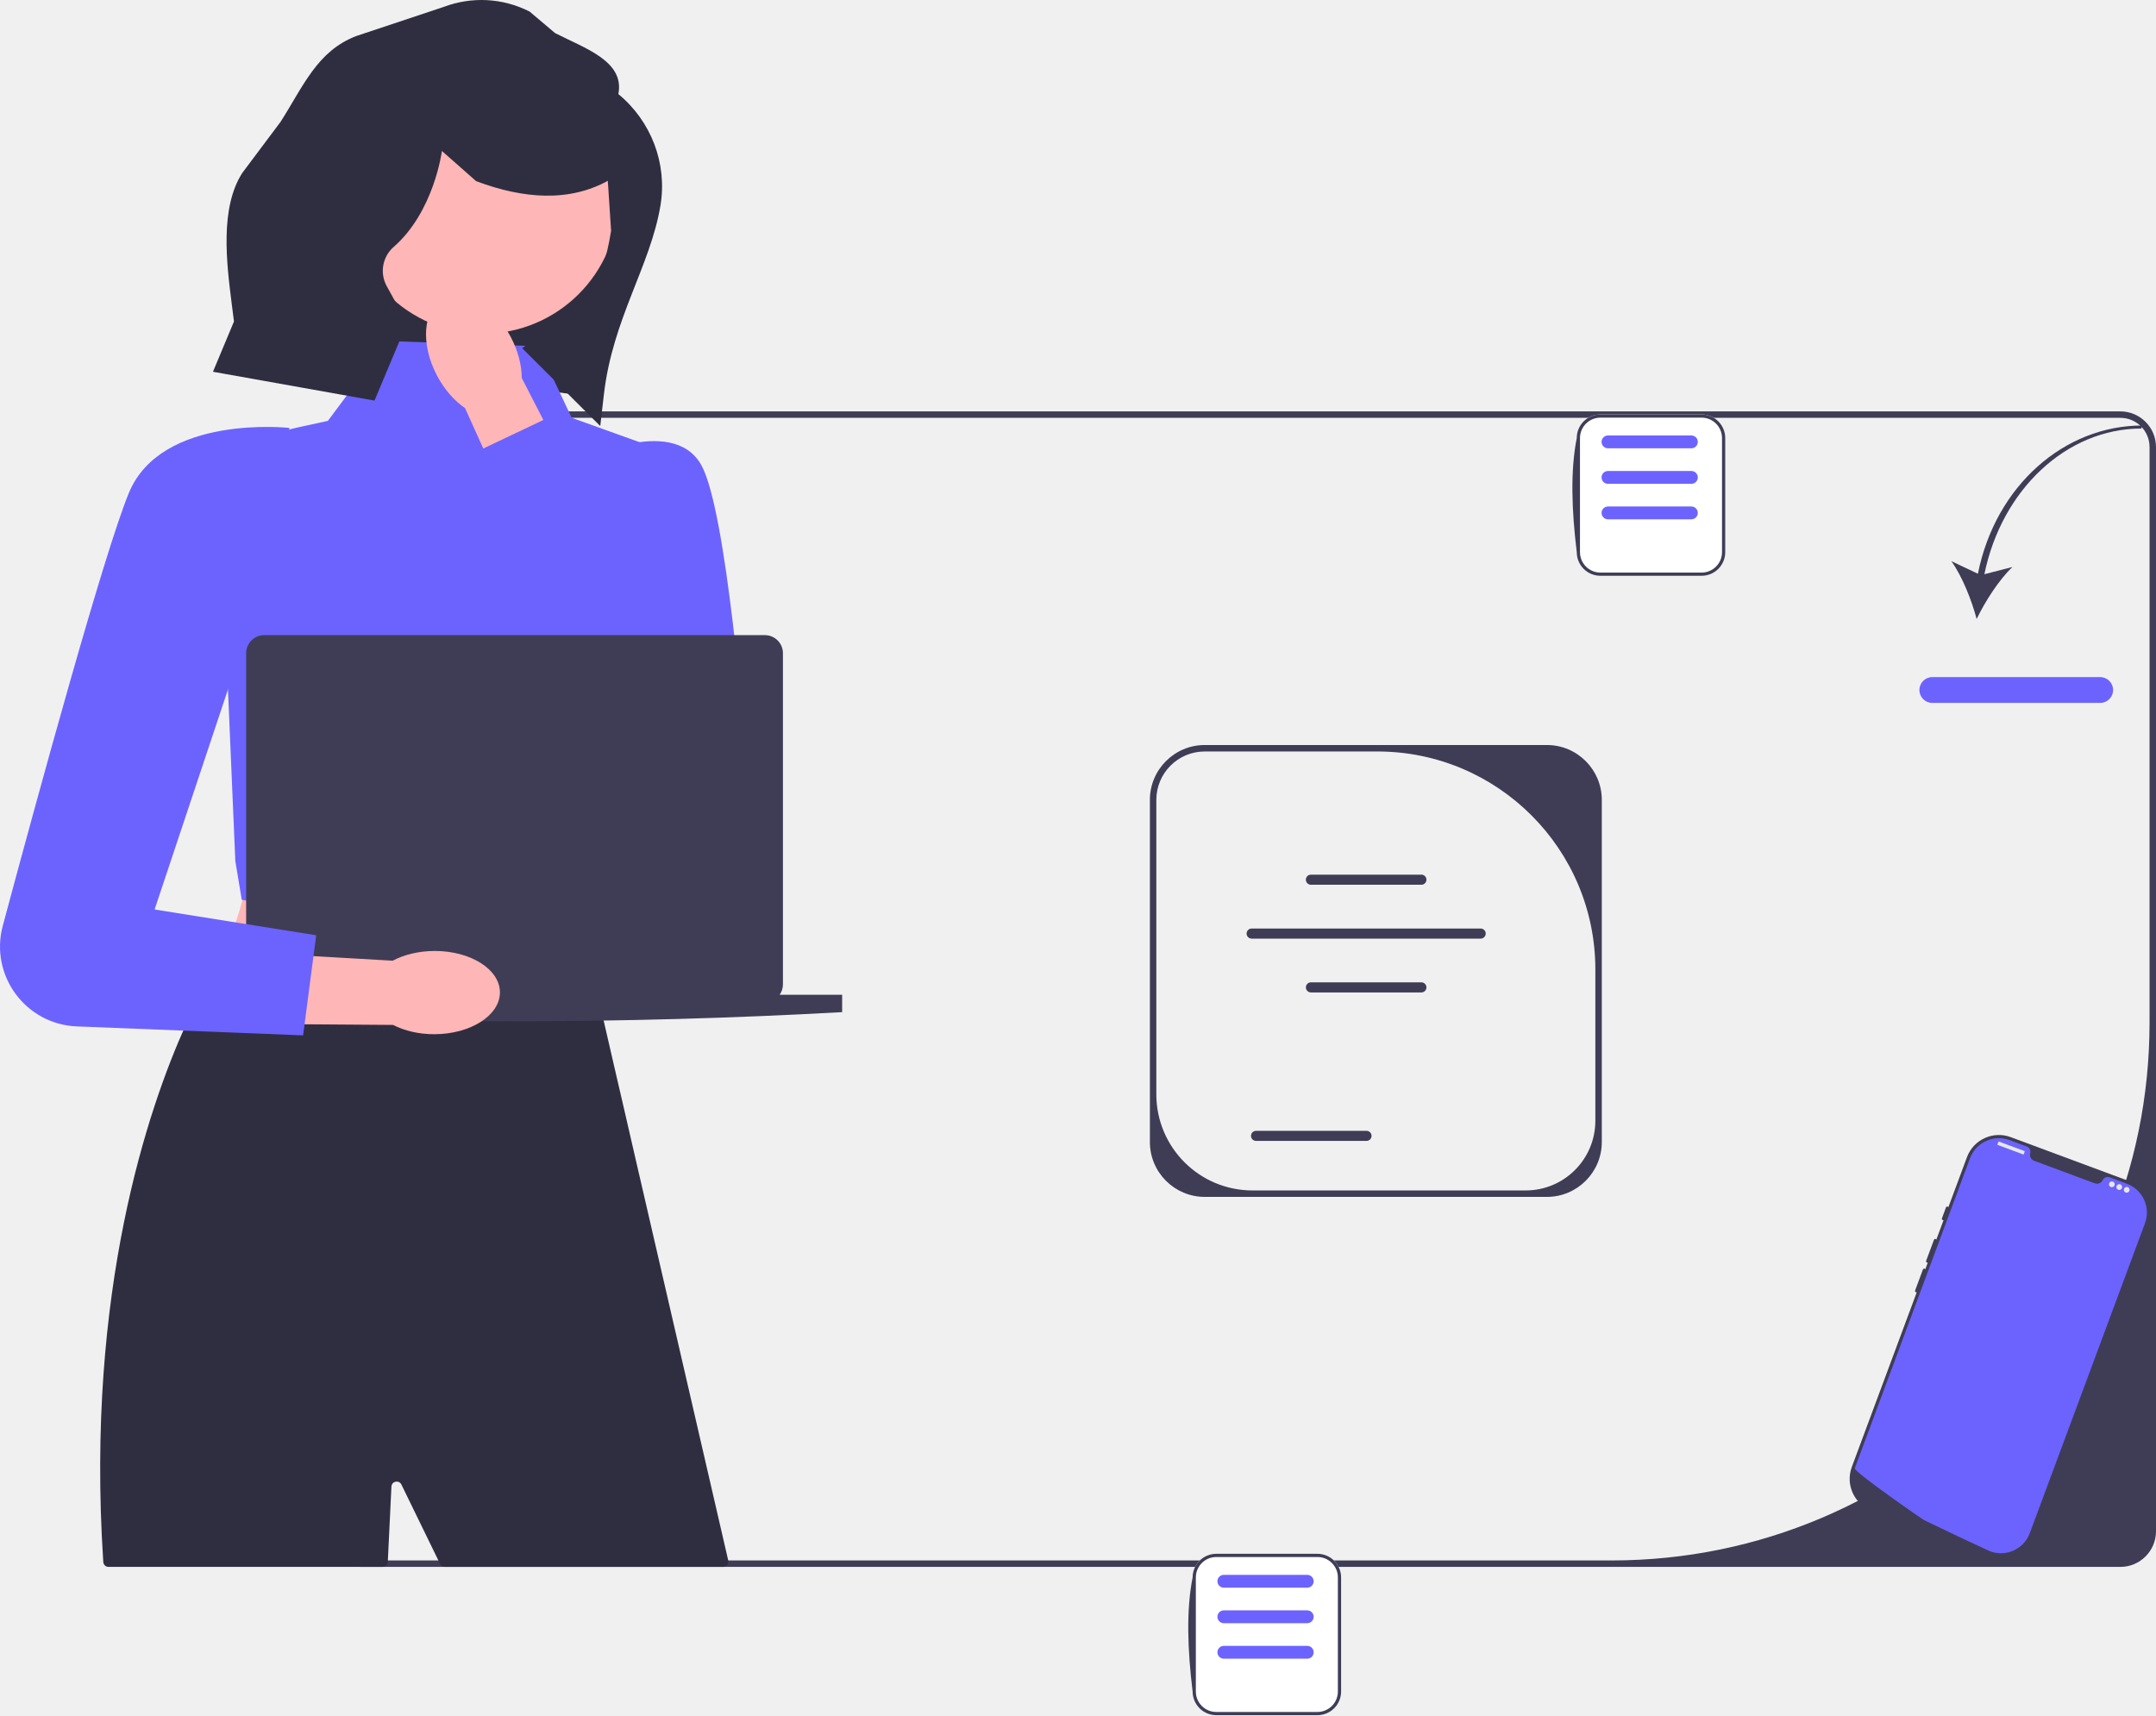
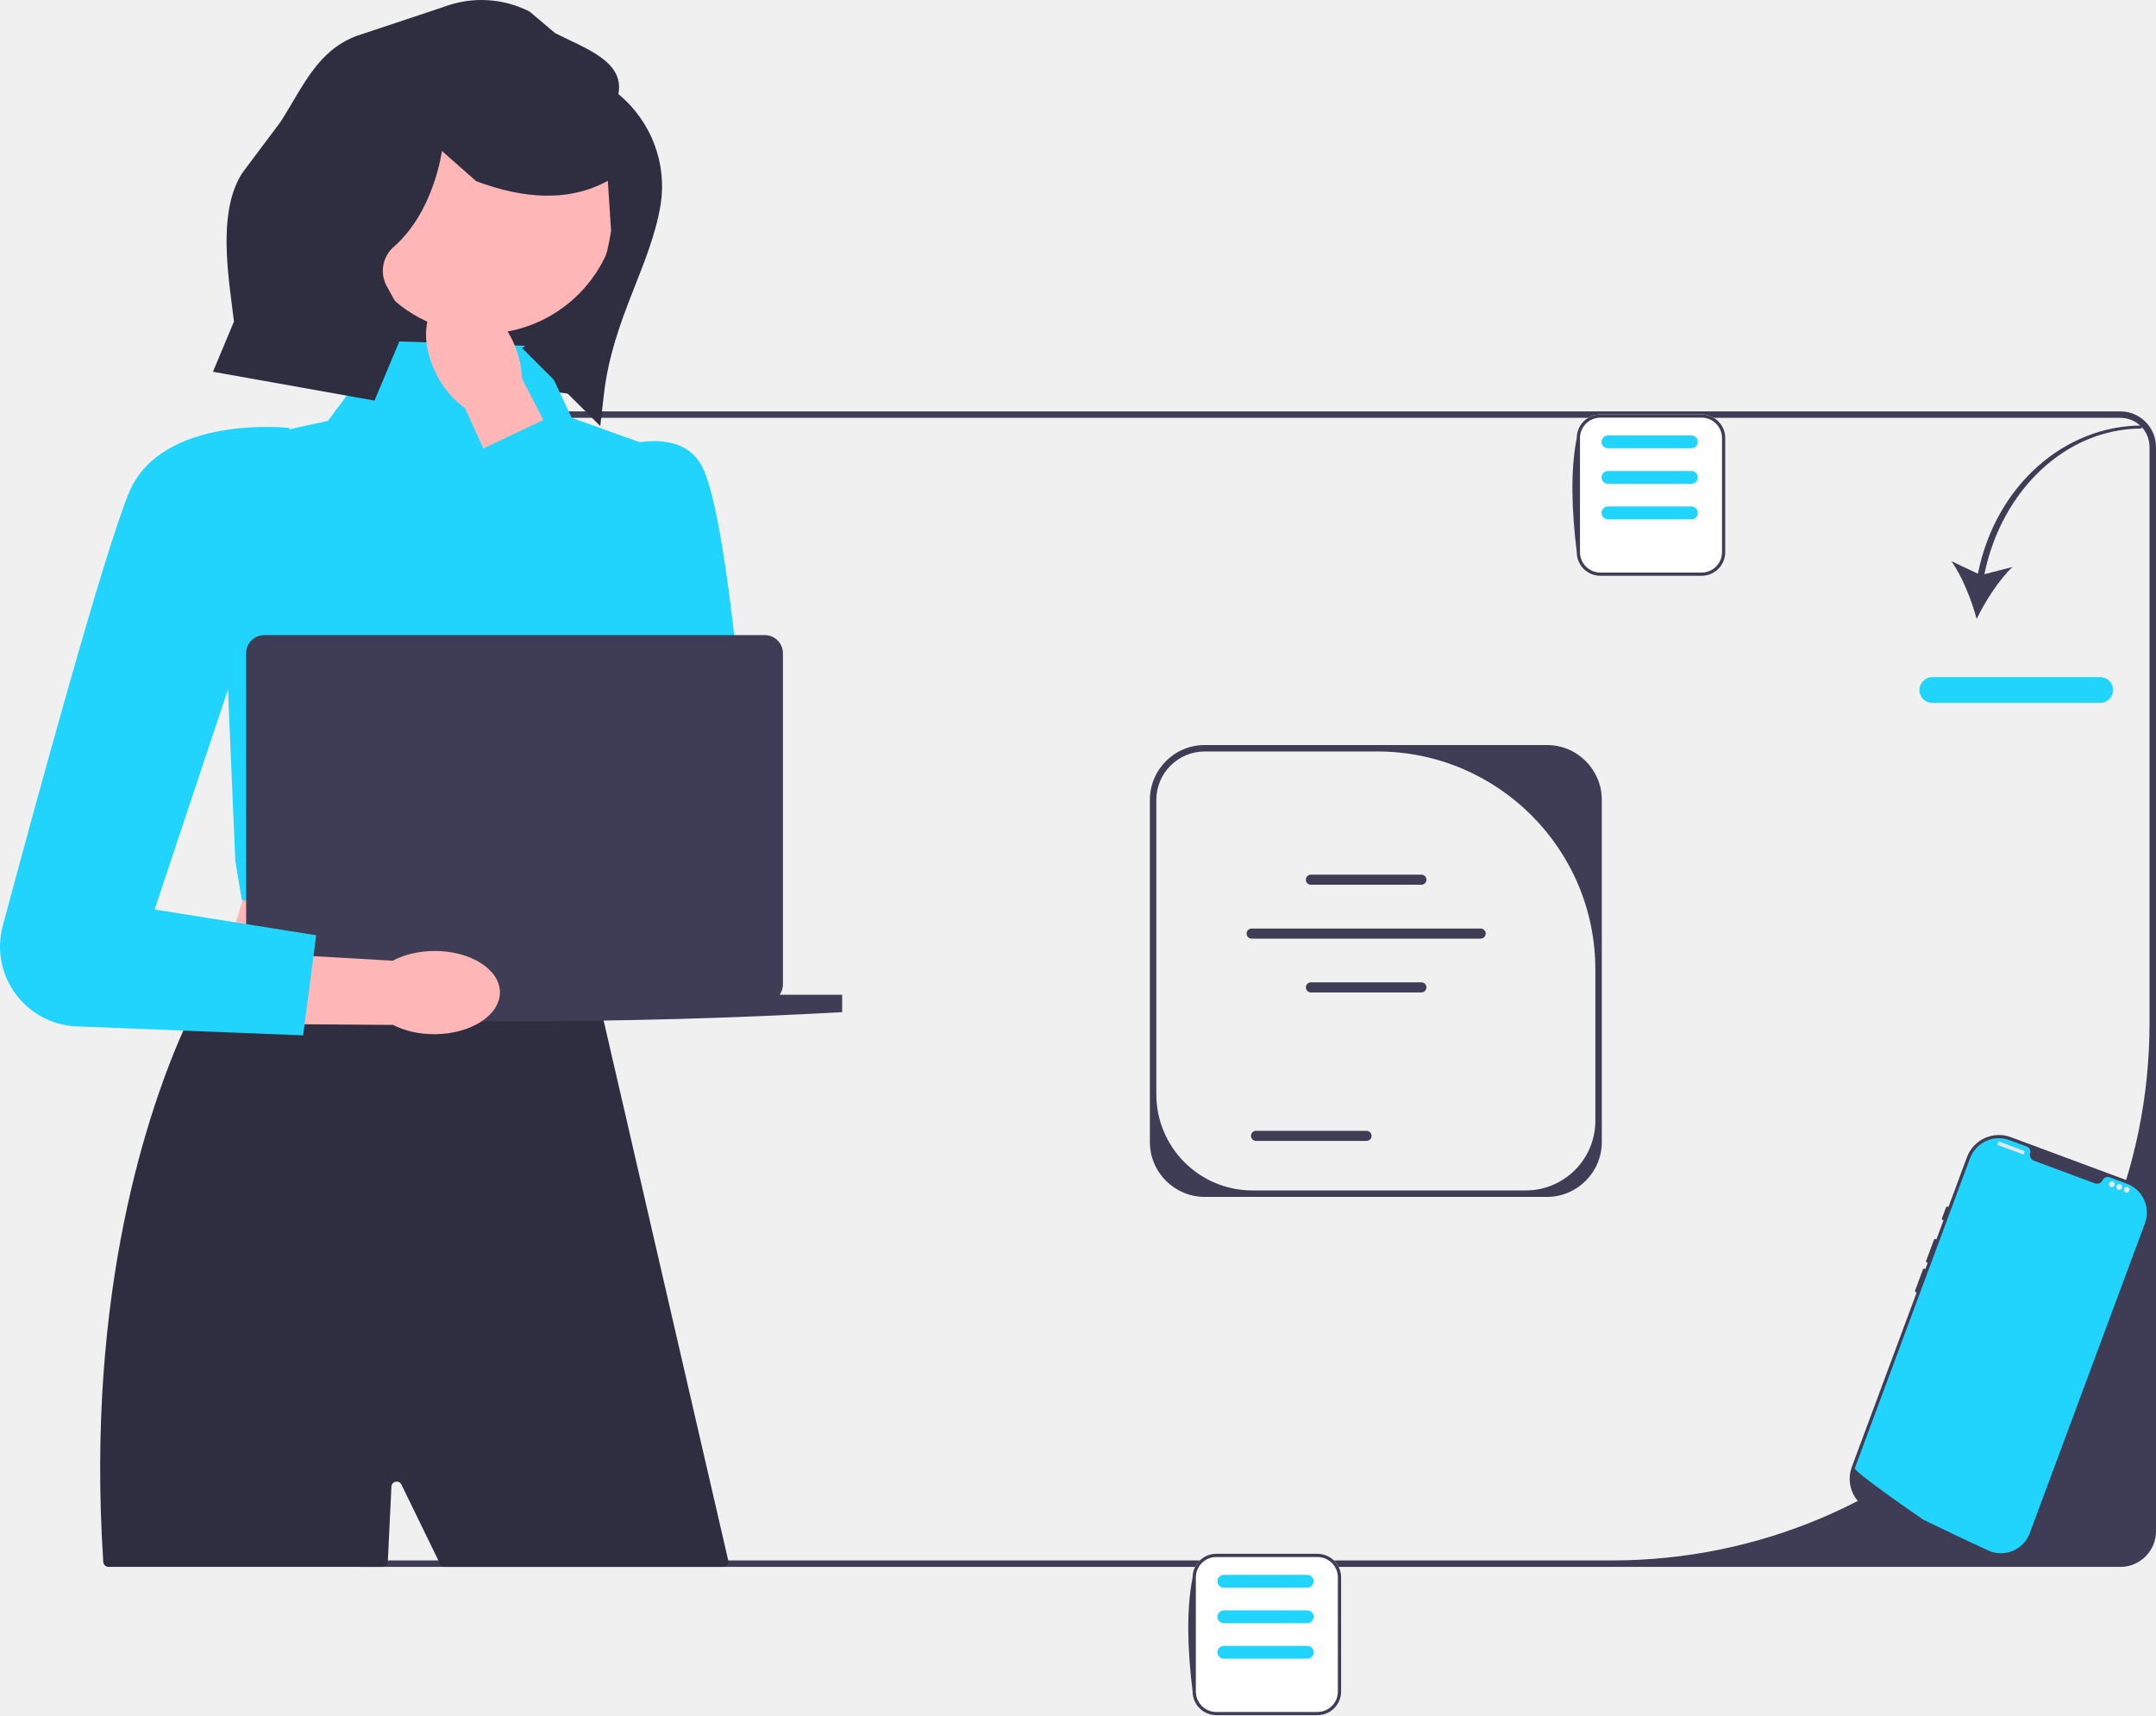
<svg xmlns="http://www.w3.org/2000/svg" width="667.898" height="531.394" viewBox="0 0 667.898 531.394">
  <polygon points="177.275 122.143 97.822 111.55 113.9 30.123 199.252 46.976 177.275 122.143" fill="#2f2e41" />
  <path d="M100.898,474.414V138.494c0-6.087,4.952-11.04,11.04-11.04H656.858c6.087,0,11.04,4.953,11.04,11.04V474.414c0,6.087-4.953,11.04-11.04,11.04H111.938c-6.088,0-11.04-4.953-11.04-11.04ZM665.898,138.494c0-4.993-4.047-9.04-9.04-9.04H111.938c-4.993,0-9.04,4.047-9.04,9.04V474.414c0,4.993,4.047,9.04,9.04,9.04H499.264c92.029,0,166.634-74.605,166.634-166.634V138.494Z" fill="#3f3d56" />
  <g>
    <path d="M612.727,177.751l-8.23-3.899c3.376,4.711,6.284,12.068,7.841,17.922,2.637-5.453,6.887-12.126,11.094-16.112l-8.698,2.238c5.36-26.268,25.519-45.126,48.604-45.126l.327-.949c-24.113,0-45.466,18.596-50.938,45.925Z" fill="#3f3d56" />
-     <path d="M650.606,217.775h-52c-2.206,0-4-1.794-4-4s1.794-4,4-4h52c2.206,0,4,1.794,4,4s-1.794,4-4,4Z" fill="#6c63ff" />
+     <path d="M650.606,217.775h-52c-2.206,0-4-1.794-4-4s1.794-4,4-4h52c2.206,0,4,1.794,4,4s-1.794,4-4,4Z" fill="#21d4fd" />
  </g>
  <g>
    <path d="M496.216,247.818v106c0,9.374-7.626,17-17,17h-106c-9.374,0-17-7.626-17-17v-106c0-9.374,7.626-17,17-17h106c9.374,0,17,7.626,17,17Zm-23.576,121c11.916,0,21.576-9.66,21.576-21.576v-46.865c0-37.312-30.247-67.559-67.559-67.559h-53.441c-8.284,0-15,6.716-15,15v91.211c0,16.452,13.337,29.789,29.789,29.789h84.635Z" fill="#3f3d56" />
    <g>
      <path d="M440.326,274.11h-34.221c-.863,0-1.565-.702-1.565-1.565,0-.863,.702-1.564,1.565-1.564h34.221c.863,0,1.564,.702,1.564,1.564s-.702,1.565-1.564,1.565Z" fill="#3f3d56" />
      <path d="M440.326,307.474h-34.221c-.863,0-1.565-.702-1.565-1.565,0-.863,.702-1.564,1.565-1.564h34.221c.863,0,1.564,.702,1.564,1.564s-.702,1.565-1.564,1.565Z" fill="#3f3d56" />
      <path d="M423.326,353.474h-34.221c-.863,0-1.565-.702-1.565-1.565,0-.863,.702-1.564,1.565-1.564h34.221c.863,0,1.564,.702,1.564,1.564s-.702,1.565-1.564,1.565Z" fill="#3f3d56" />
      <path d="M458.69,290.803h-70.947c-.863,0-1.565-.702-1.565-1.565s.702-1.564,1.565-1.564h70.947c.863,0,1.564,.702,1.564,1.564,0,.863-.702,1.565-1.564,1.565Z" fill="#3f3d56" />
    </g>
  </g>
  <path d="M183.62,302.62H66.345c9.83-21.934,15.873-42.824,6.426-59.441l110.849-6.426c-5.539,22.431-6.216,44.445,0,65.867Z" fill="#ffb6b6" />
  <path d="M224.01,485.454h-86.216c-.624,0-1.192-.356-1.464-.917l-.525-1.083-11.457-23.518c-.738-1.514-3.008-1.048-3.089,.634l-1.104,22.883-.023,.454c-.043,.866-.758,1.546-1.626,1.546H33.62c-.858,0-1.569-.667-1.625-1.523-.01-.159-.021-.319-.03-.477-5.42-83.65,14.07-140.35,25.5-165.72l.01-.01c4.49-9.98,7.75-15.11,7.75-15.11l1.13-.01h.01l22.83-.4h.01l20.22-.34,15.28-.25,6.13-.11h.01l3.84-.06,19.09-.33,17.05-.29,12.24-.2h.34l1.82,7.85v.01l.07,.35v.01l.31,1.29,.01,.04,.62,2.71v.02l.04,.15v.01l.15,.65,.01,.03,1.44,6.23,2.33,10.13,3.07,13.25,3.87,16.82,1.96,8.47,2.69,11.67,23.8,103.14h0c.24,1.022-.535,2-1.584,2Z" fill="#2f2e41" />
-   <path d="M166.689,107.284l-46.671-1.628-18.448,24.739-9.707,2.108c-14.551,3.16-24.533,16.58-23.374,31.425l4.41,102.848,2,12,110,18,24.734-155.648-32.546-11.692-10.398-22.151Z" fill="#6c63ff" />
+   <path d="M166.689,107.284l-46.671-1.628-18.448,24.739-9.707,2.108c-14.551,3.16-24.533,16.58-23.374,31.425l4.41,102.848,2,12,110,18,24.734-155.648-32.546-11.692-10.398-22.151Z" fill="#21d4fd" />
  <circle cx="149.657" cy="61.49" r="41.893" fill="#ffb6b6" />
  <g>
    <path d="M616.185,481.565l-36.319-13.497c-5.447-2.024-8.232-8.103-6.208-13.551l35.681-96.01c2.024-5.447,8.103-8.232,13.551-6.208l36.319,13.497c5.447,2.024,8.232,8.103,6.208,13.551-13.652,38.806-28.545,82.409-35.681,96.01-2.024,5.447-8.103,8.232-13.55,6.208Z" fill="#3f3d56" />
    <path d="M656.469,404.972c-.231-.086-.488,.032-.573,.263l-4.97,13.374c-.086,.231,.032,.488,.263,.573s.488-.032,.573-.263l4.97-13.374c.086-.231-.032-.488-.263-.573Z" fill="#3f3d56" />
-     <path d="M664.475,378.998l-35.68,96.008c-1.762,4.741-6.894,7.248-11.672,5.815l-.002-.001c-.071-.021-.141-.043-.213-.067-.126-.04-.25-.083-.375-.13,0,0-.447-.204-1.264-.579-.825-.378-2.025-.931-3.519-1.627-.449-.207-.921-.428-1.419-.661-.993-.464-2.083-.974-3.25-1.526-.466-.218-.947-.447-1.438-.68-2.512-1.188-5.322-2.53-8.277-3.966-.5-.241-1.004-.485-1.511-.733-.132-.066-21.671-14.867-21.255-15.988l35.68-96.008c1.835-4.938,7.324-7.452,12.262-5.617l5.337,1.983c.853,.317,1.291,1.236,1.048,2.114-.015,.059-.029,.117-.04,.178-.163,.912,.399,1.799,1.269,2.122l18.759,6.972c.869,.323,1.874,.019,2.347-.778,.031-.053,.059-.107,.086-.161,.389-.823,1.322-1.233,2.174-.916l5.337,1.983c4.938,1.835,7.452,7.324,5.617,12.262Z" fill="#6c63ff" />
+     <path d="M664.475,378.998l-35.68,96.008c-1.762,4.741-6.894,7.248-11.672,5.815l-.002-.001c-.071-.021-.141-.043-.213-.067-.126-.04-.25-.083-.375-.13,0,0-.447-.204-1.264-.579-.825-.378-2.025-.931-3.519-1.627-.449-.207-.921-.428-1.419-.661-.993-.464-2.083-.974-3.25-1.526-.466-.218-.947-.447-1.438-.68-2.512-1.188-5.322-2.53-8.277-3.966-.5-.241-1.004-.485-1.511-.733-.132-.066-21.671-14.867-21.255-15.988l35.68-96.008c1.835-4.938,7.324-7.452,12.262-5.617l5.337,1.983c.853,.317,1.291,1.236,1.048,2.114-.015,.059-.029,.117-.04,.178-.163,.912,.399,1.799,1.269,2.122l18.759,6.972c.869,.323,1.874,.019,2.347-.778,.031-.053,.059-.107,.086-.161,.389-.823,1.322-1.233,2.174-.916l5.337,1.983c4.938,1.835,7.452,7.324,5.617,12.262Z" fill="#21d4fd" />
    <path d="M603.404,373.836c-.231-.086-.488,.032-.573,.263l-1.243,3.343c-.086,.231,.032,.488,.263,.573s.488-.032,.573-.263l1.243-3.343c.086-.231-.032-.488-.263-.573Z" fill="#3f3d56" />
    <path d="M599.677,383.866c-.231-.086-.488,.032-.573,.263l-2.407,6.478c-.086,.231,.032,.488,.263,.573s.488-.032,.573-.263l2.407-6.478c.086-.231-.032-.488-.263-.573Z" fill="#3f3d56" />
    <path d="M596.26,393.061c-.231-.086-.488,.032-.573,.263l-2.407,6.478c-.086,.231,.032,.488,.263,.573s.488-.032,.573-.263l2.407-6.478c.086-.231-.032-.488-.263-.573Z" fill="#3f3d56" />
    <rect x="618.651" y="355.112" width="8.694" height="1.115" rx=".086" ry=".086" transform="translate(162.9224 -194.7465) rotate(20.38675)" fill="#e6e6e6" />
    <circle cx="654.22" cy="366.916" r=".892" fill="#e6e6e6" />
    <circle cx="656.519" cy="367.77" r=".892" fill="#e6e6e6" />
    <circle cx="658.817" cy="368.624" r=".892" fill="#e6e6e6" />
  </g>
  <g>
    <path d="M527.137,178.394h-31.362c-4.036,0-7.319-3.283-7.319-7.319v-35.362c0-4.036,3.283-7.319,7.319-7.319h31.362c4.036,0,7.319,3.283,7.319,7.319v35.362c0,4.036-3.283,7.319-7.319,7.319Z" fill="#fff" />
    <path d="M527.137,178.394h-31.362c-4.036,0-7.319-3.283-7.319-7.319-1.577-13.021-2.011-25.149,0-35.362,0-4.036,3.283-7.319,7.319-7.319h31.362c4.036,0,7.319,3.283,7.319,7.319v35.362c0,4.036-3.283,7.319-7.319,7.319Zm-31.362-49c-3.484,0-6.319,2.834-6.319,6.319v35.362c0,3.484,2.834,6.319,6.319,6.319h31.362c3.484,0,6.319-2.834,6.319-6.319v-35.362c0-3.484-2.834-6.319-6.319-6.319h-31.362Z" fill="#3f3d56" />
-     <path d="M523.968,149.894h-25.841c-1.096,0-1.988-.892-1.988-1.988s.892-1.988,1.988-1.988h25.841c1.096,0,1.988,.892,1.988,1.988s-.892,1.988-1.988,1.988Z" fill="#6c63ff" />
-     <path d="M523.968,160.894h-25.841c-1.096,0-1.988-.892-1.988-1.988s.892-1.988,1.988-1.988h25.841c1.096,0,1.988,.892,1.988,1.988s-.892,1.988-1.988,1.988Z" fill="#6c63ff" />
-     <path d="M523.968,138.894h-25.841c-1.096,0-1.988-.892-1.988-1.988s.892-1.988,1.988-1.988h25.841c1.096,0,1.988,.892,1.988,1.988s-.892,1.988-1.988,1.988Z" fill="#6c63ff" />
+     <path d="M523.968,149.894h-25.841c-1.096,0-1.988-.892-1.988-1.988s.892-1.988,1.988-1.988h25.841c1.096,0,1.988,.892,1.988,1.988s-.892,1.988-1.988,1.988Z" fill="#21d4fd" />
+     <path d="M523.968,160.894h-25.841c-1.096,0-1.988-.892-1.988-1.988s.892-1.988,1.988-1.988h25.841c1.096,0,1.988,.892,1.988,1.988s-.892,1.988-1.988,1.988Z" fill="#21d4fd" />
+     <path d="M523.968,138.894h-25.841c-1.096,0-1.988-.892-1.988-1.988s.892-1.988,1.988-1.988h25.841c1.096,0,1.988,.892,1.988,1.988s-.892,1.988-1.988,1.988Z" fill="#21d4fd" />
  </g>
  <g>
    <path d="M135.412,116.425c2.296,4.327,5.378,7.778,8.646,10.01l19.264,42.606,20.006-9.76-21.695-42.169c-.015-3.958-1.143-8.445-3.438-12.772-5.244-9.886-14.595-15.195-20.886-11.858-6.291,3.337-7.14,14.057-1.896,23.943l0,0Z" fill="#ffb6b6" />
-     <path d="M178.79,143.28s29.341-15.376,38.445,.769c7.767,13.775,13.38,82.701,14.86,102.64,.26,3.5-.653,6.976-2.596,9.898v0c-5.754,8.655-18.158,9.48-25.008,1.663l-59.456-117.067,28.202-13.403,6.897,16.705-1.345-1.205Z" fill="#6c63ff" />
+     <path d="M178.79,143.28s29.341-15.376,38.445,.769c7.767,13.775,13.38,82.701,14.86,102.64,.26,3.5-.653,6.976-2.596,9.898v0c-5.754,8.655-18.158,9.48-25.008,1.663l-59.456-117.067,28.202-13.403,6.897,16.705-1.345-1.205Z" fill="#21d4fd" />
  </g>
  <path d="M241.52,308.202c.644-.913,1.024-2.026,1.024-3.228v-102.594c0-3.096-2.51-5.606-5.606-5.606H81.858c-3.096,0-5.606,2.51-5.606,5.606v102.594c0,1.202,.38,2.315,1.024,3.228h-19.369v5.378c67.34,3.766,135,3.766,202.981,0v-5.378h-19.369Z" fill="#3f3d56" />
  <g>
    <path d="M408.137,531.394h-31.362c-4.036,0-7.319-3.283-7.319-7.319v-35.362c0-4.036,3.283-7.319,7.319-7.319h31.362c4.036,0,7.319,3.283,7.319,7.319v35.362c0,4.036-3.283,7.319-7.319,7.319Z" fill="#fff" />
    <path d="M408.137,531.394h-31.362c-4.036,0-7.319-3.283-7.319-7.319-1.577-13.021-2.011-25.149,0-35.362,0-4.036,3.283-7.319,7.319-7.319h31.362c4.036,0,7.319,3.283,7.319,7.319v35.362c0,4.036-3.283,7.319-7.319,7.319Zm-31.362-49c-3.484,0-6.319,2.834-6.319,6.319v35.362c0,3.484,2.834,6.319,6.319,6.319h31.362c3.484,0,6.319-2.834,6.319-6.319v-35.362c0-3.484-2.834-6.319-6.319-6.319h-31.362Z" fill="#3f3d56" />
-     <path d="M404.968,502.894h-25.841c-1.096,0-1.988-.892-1.988-1.988s.892-1.988,1.988-1.988h25.841c1.096,0,1.988,.892,1.988,1.988s-.892,1.988-1.988,1.988Z" fill="#6c63ff" />
-     <path d="M404.968,513.894h-25.841c-1.096,0-1.988-.892-1.988-1.988s.892-1.988,1.988-1.988h25.841c1.096,0,1.988,.892,1.988,1.988s-.892,1.988-1.988,1.988Z" fill="#6c63ff" />
-     <path d="M404.968,491.894h-25.841c-1.096,0-1.988-.892-1.988-1.988s.892-1.988,1.988-1.988h25.841c1.096,0,1.988,.892,1.988,1.988s-.892,1.988-1.988,1.988Z" fill="#6c63ff" />
+     <path d="M404.968,502.894h-25.841c-1.096,0-1.988-.892-1.988-1.988s.892-1.988,1.988-1.988h25.841c1.096,0,1.988,.892,1.988,1.988s-.892,1.988-1.988,1.988Z" fill="#21d4fd" />
+     <path d="M404.968,513.894h-25.841c-1.096,0-1.988-.892-1.988-1.988s.892-1.988,1.988-1.988h25.841c1.096,0,1.988,.892,1.988,1.988s-.892,1.988-1.988,1.988Z" fill="#21d4fd" />
+     <path d="M404.968,491.894h-25.841c-1.096,0-1.988-.892-1.988-1.988s.892-1.988,1.988-1.988h25.841c1.096,0,1.988,.892,1.988,1.988s-.892,1.988-1.988,1.988Z" fill="#21d4fd" />
  </g>
  <g>
    <path d="M134.539,294.628c-4.899,.026-9.385,1.156-12.879,3.016l-46.681-2.701-.635,22.25,47.422,.344c3.513,1.823,8.011,2.905,12.91,2.879,11.191-.059,20.232-5.88,20.194-13.002-.038-7.121-9.14-12.846-20.331-12.787h-0Z" fill="#ffb6b6" />
-     <path d="M89.689,132.578s-39.682-4.422-49.791,20.196c-7.722,18.806-27.783,92.1-39.04,134.063-4.116,15.342,7.073,30.532,22.945,31.161l70.095,2.776,4.054-31.009-50.054-7.991,28-84,13.791-65.196Z" fill="#6c63ff" />
+     <path d="M89.689,132.578s-39.682-4.422-49.791,20.196c-7.722,18.806-27.783,92.1-39.04,134.063-4.116,15.342,7.073,30.532,22.945,31.161l70.095,2.776,4.054-31.009-50.054-7.991,28-84,13.791-65.196Z" fill="#21d4fd" />
  </g>
  <path d="M191.56,29.148c2.014-10.202-10.349-14.164-19.608-18.898l-7.861-6.649c-8.241-4.213-17.878-4.755-26.539-1.492l-27.032,8.998c-12.27,4.622-16.551,15.625-23.622,26.667l-11.852,15.822c-6.96,10.87-4.879,27.84-3.247,40.643l.684,5.365-6.512,15.572,50.045,8.934,10.087-24.031-6.295-11.422c-2.233-4.053-1.34-9.114,2.147-12.156l0-0c12.541-10.944,14.943-29.728,14.943-29.728l10.602,9.349c7.705,2.891,14.817,4.381,21.347,4.494,7.182,.124,13.659-1.417,19.445-4.594l1.018,15.491c-2.991,18.313-7.454,22.339-27.564,36.349l24.203,24.134,1.134-9.828c2.698-23.378,14.356-39.649,17.512-58.459,2.182-13.006-2.856-26.18-13.036-34.563h-0Z" fill="#2f2e41" />
</svg>
